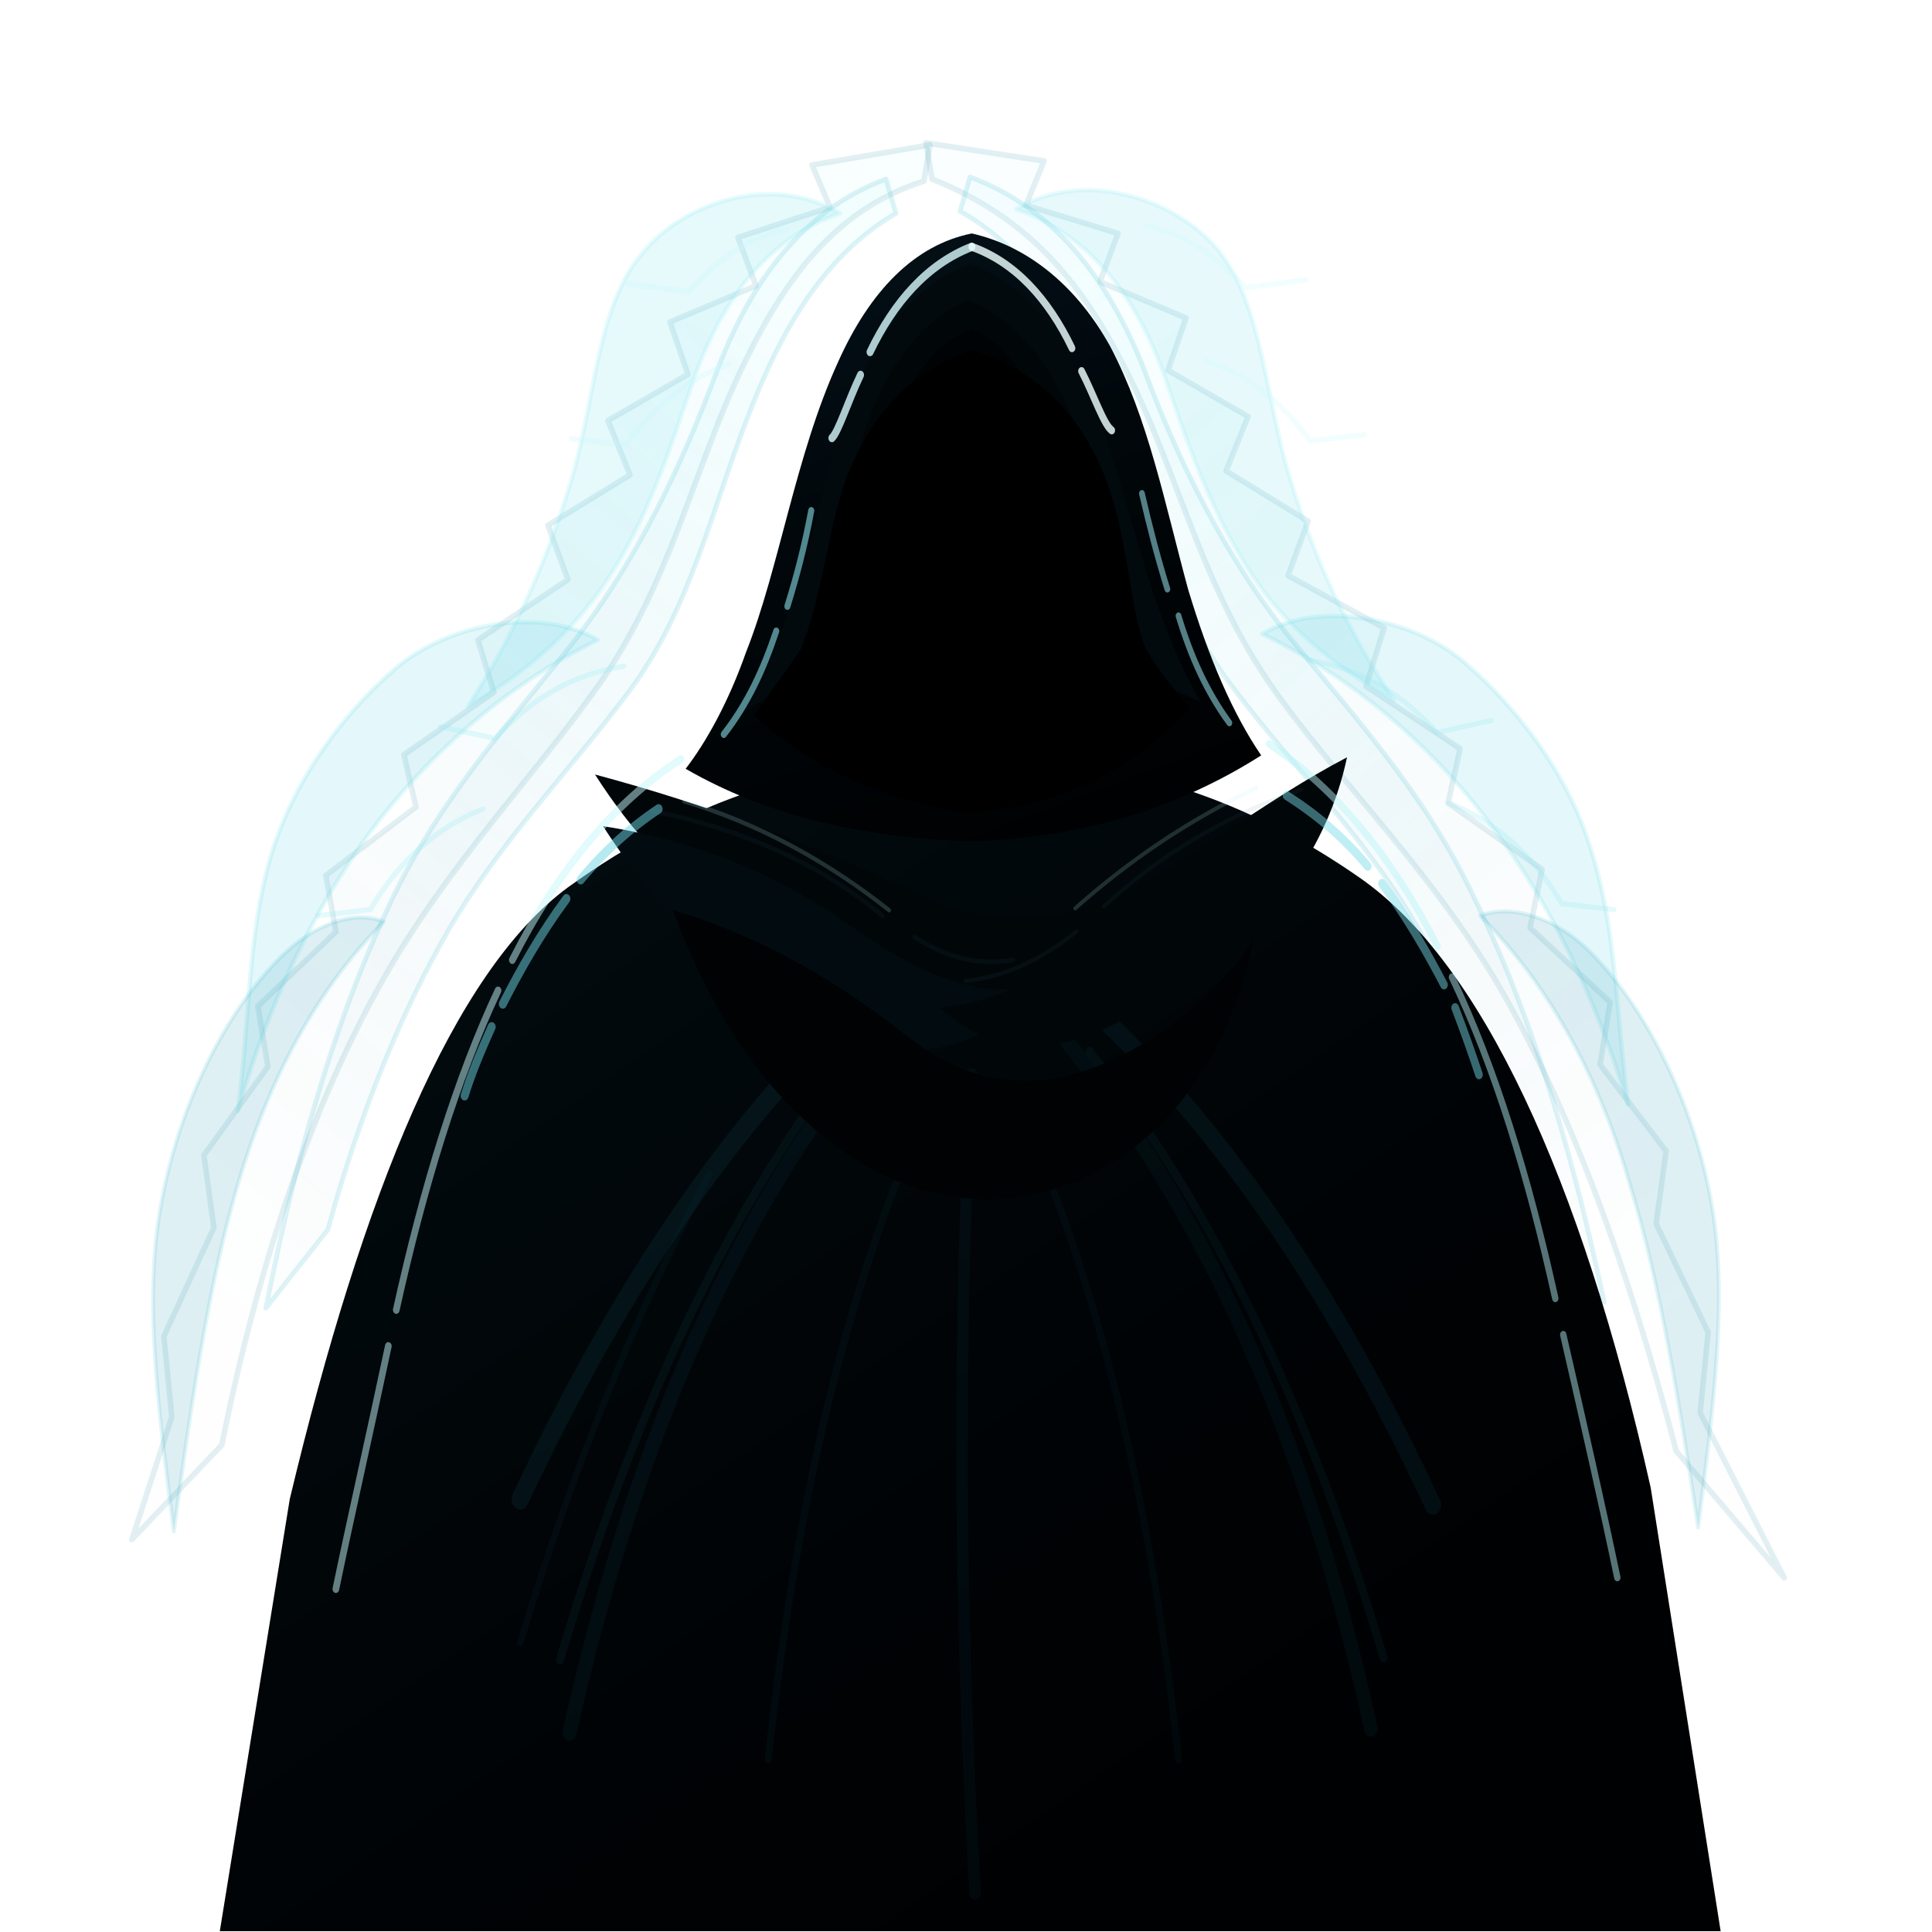
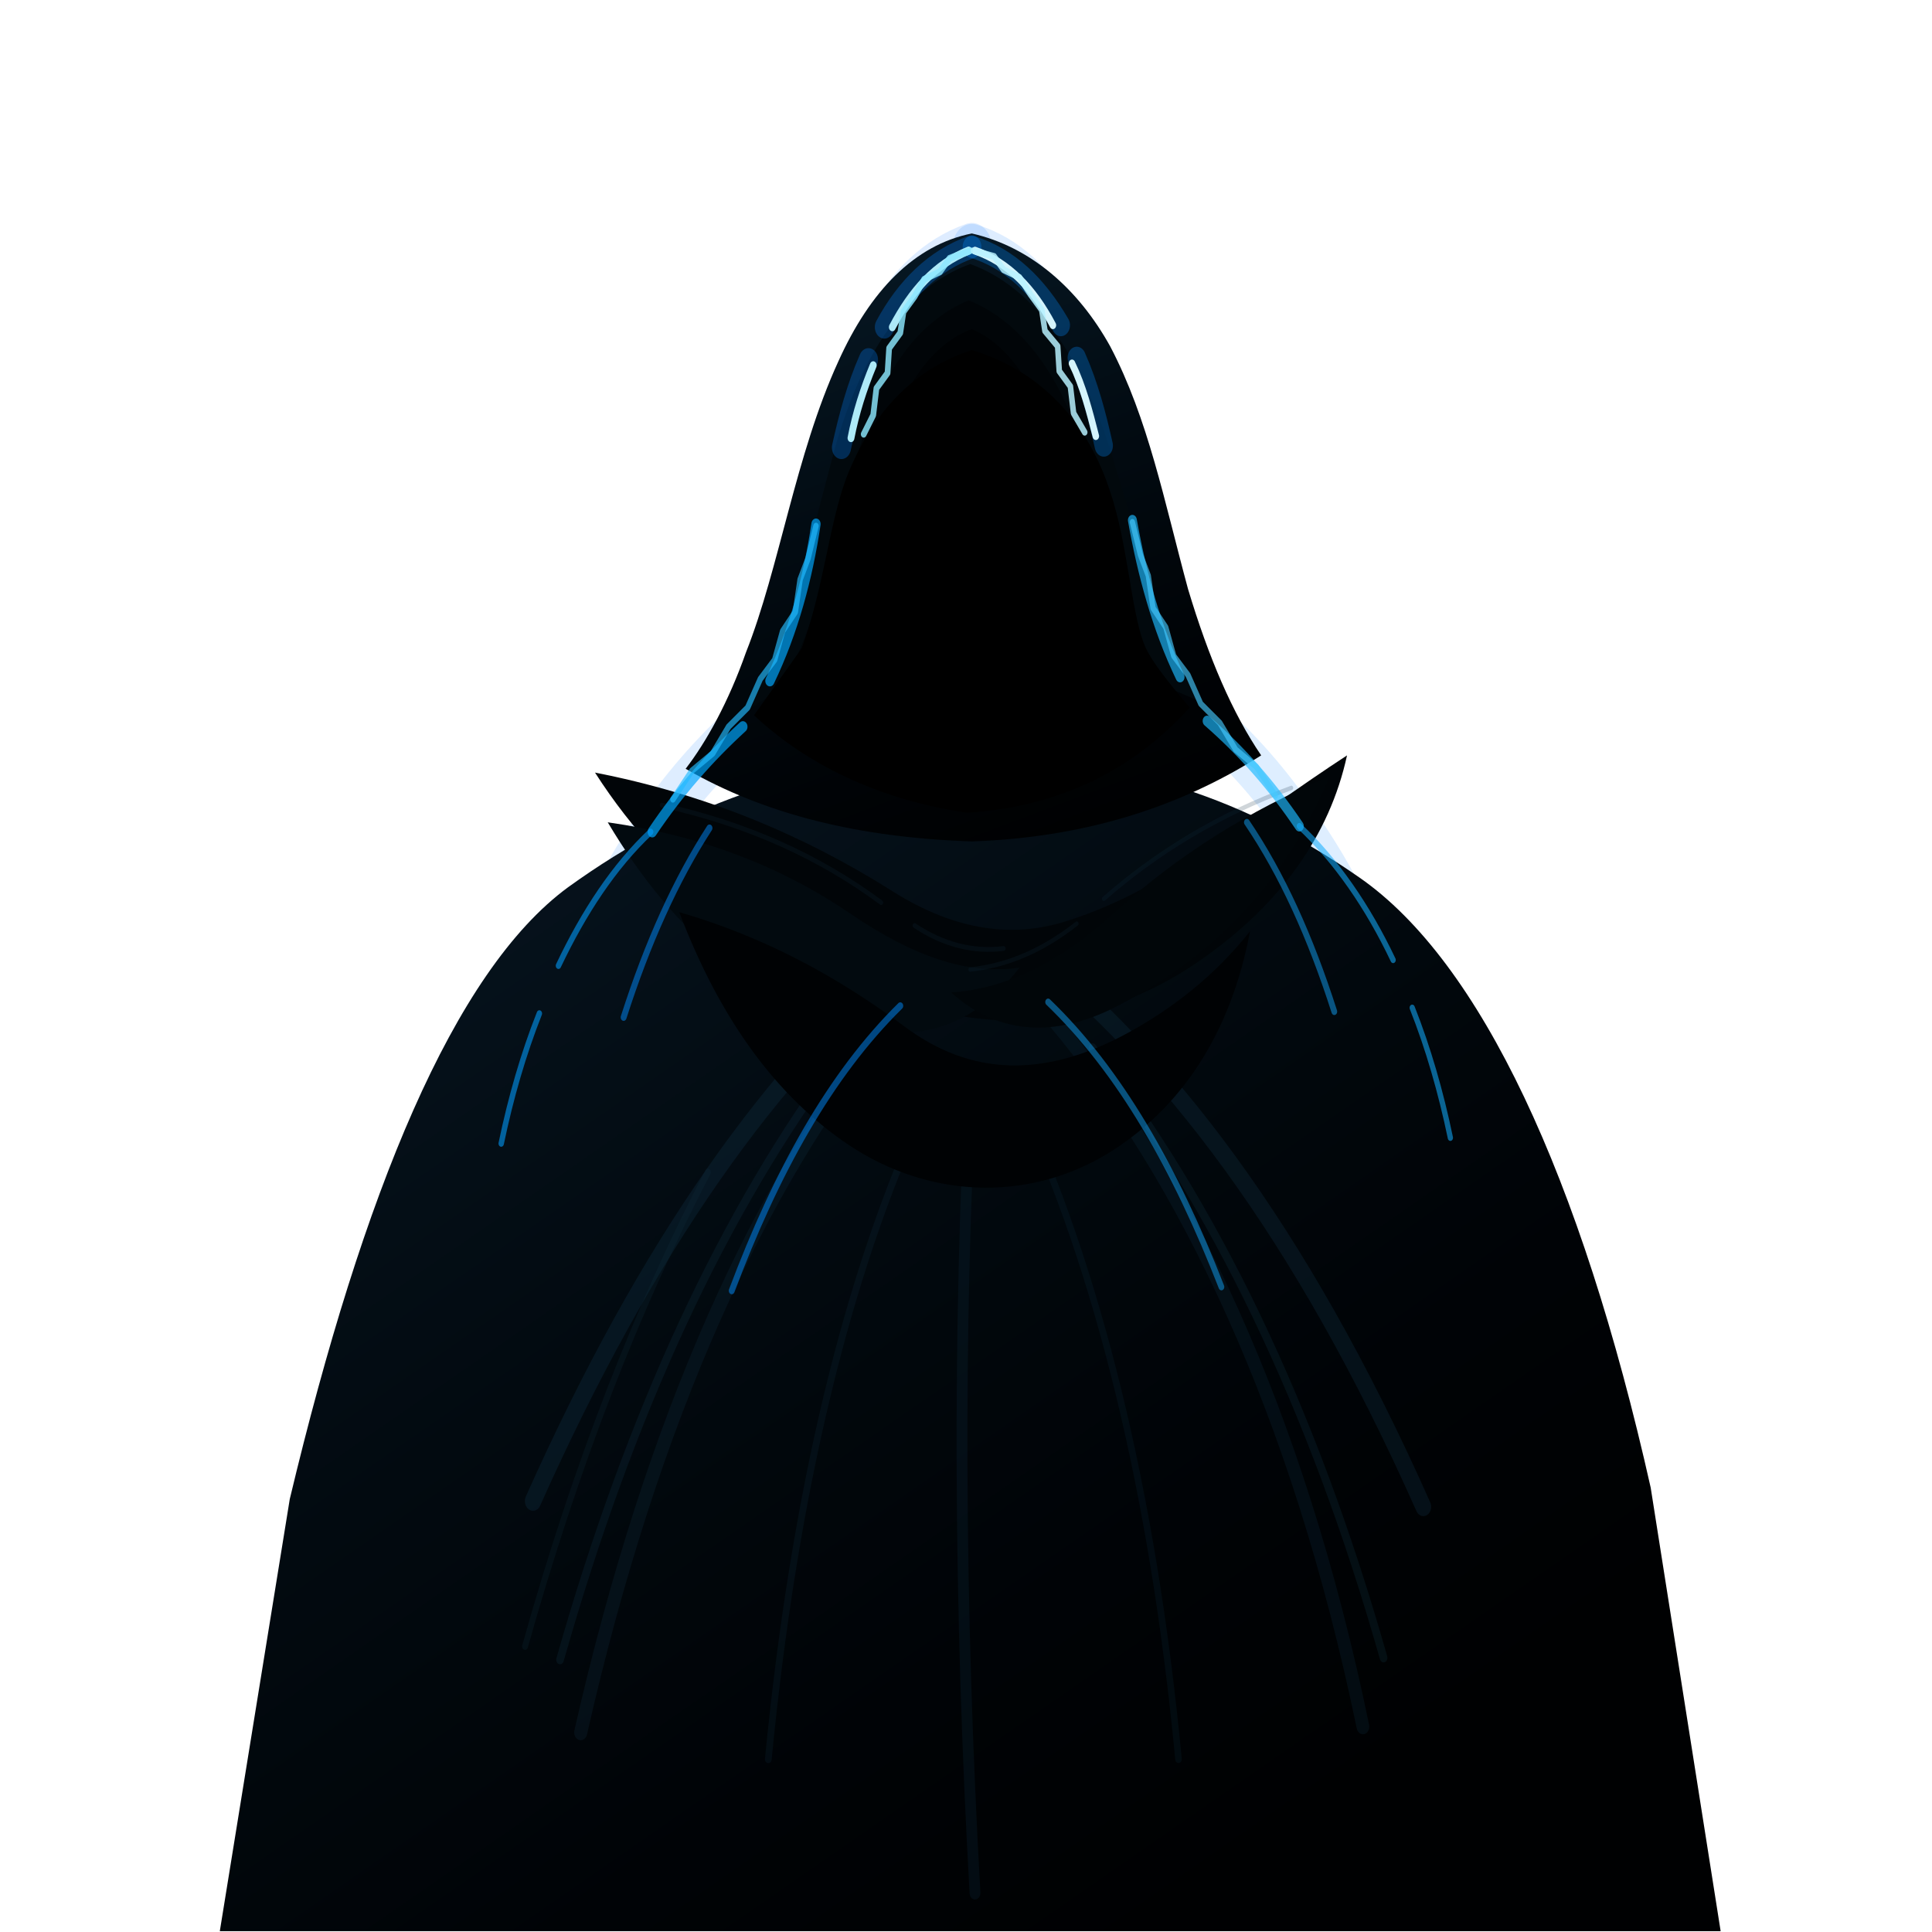
- <svg xmlns="http://www.w3.org/2000/svg" viewBox="0 0 96 96" role="img" aria-labelledby="v2014-title v2014-desc" data-brand-v20-candidate="v20.14-reference-electric-rim-volume" data-brand-reference-decision="not-reference-approved">
+ <svg xmlns="http://www.w3.org/2000/svg" viewBox="0 0 96 96" role="img" aria-labelledby="v2015-title v2015-desc" data-brand-v20-candidate="v20.15-reference-emissive-current" data-brand-reference-decision="not-reference-approved">
  <defs>
-     <linearGradient id="c13" x1="27" y1="37" x2="61" y2="96" gradientUnits="userSpaceOnUse">
-       <stop stop-color="#020b0f" />
-       <stop offset=".34" stop-color="#010609" />
-       <stop offset=".72" stop-color="#000204" />
+     <linearGradient id="c15" x1="27" y1="37" x2="61" y2="96" gradientUnits="userSpaceOnUse">
+       <stop stop-color="#06121c" />
+       <stop offset=".34" stop-color="#020a10" />
+       <stop offset=".72" stop-color="#000306" />
      <stop offset="1" stop-color="#000102" />
    </linearGradient>
-     <linearGradient id="h13" x1="43" y1="7" x2="53" y2="39" gradientUnits="userSpaceOnUse">
-       <stop stop-color="#031017" />
-       <stop offset=".42" stop-color="#01070b" />
-       <stop offset=".8" stop-color="#000305" />
+     <linearGradient id="h15" x1="43" y1="7" x2="53" y2="39" gradientUnits="userSpaceOnUse">
+       <stop stop-color="#071824" />
+       <stop offset=".42" stop-color="#020b12" />
+       <stop offset=".8" stop-color="#000306" />
      <stop offset="1" stop-color="#000102" />
    </linearGradient>
-     <linearGradient id="a13l" x1="46" y1="18" x2="7" y2="63" gradientUnits="userSpaceOnUse">
-       <stop stop-color="#aaf6fc" stop-opacity=".54" />
-       <stop offset=".2" stop-color="#4fd7e8" stop-opacity=".4" />
-       <stop offset=".58" stop-color="#168eae" stop-opacity=".22" />
-       <stop offset="1" stop-color="#075674" stop-opacity=".02" />
-     </linearGradient>
-     <linearGradient id="a13r" x1="50" y1="17" x2="91" y2="64" gradientUnits="userSpaceOnUse">
-       <stop stop-color="#b6f8fd" stop-opacity=".52" />
-       <stop offset=".22" stop-color="#55dbea" stop-opacity=".38" />
-       <stop offset=".6" stop-color="#188fad" stop-opacity=".21" />
-       <stop offset="1" stop-color="#075674" stop-opacity=".02" />
-     </linearGradient>
  </defs>
-   <g data-brand-field-rear="" data-brand-depth="far" transform="translate(-1.6 0) scale(.994 1)" aria-hidden="true" stroke-linejoin="round">
-     <path d="M48.1 7.2L42.2 8.2L43.1 10.3L38.5 11.8L39.4 14.2L35.1 16L36 18.6L32 20.9L33.1 23.6L29 26.1L30 28.8L25.5 31.8L26.3 34.4L21.8 37.5L22.4 40.1L17.9 43.5L18.4 46.3L14.5 50L15 53L11.8 57.4L12.3 61L9.8 66.4L10.2 70.4L8.2 76.5L12.7 71.8C14.5 62.9 17.2 54.9 20.8 48.6C24 43 28.2 38.7 31.5 34.1C35.1 29 36.2 23.6 38.6 18.5C40.5 14.5 43 10.5 47.8 9Z" fill="url(#a13l)" fill-opacity=".12" stroke="#167f9c" stroke-opacity=".12" stroke-width=".28" />
-     <path d="M45.9 8.9C41.8 10.4 39.2 13.9 37.5 18.3C35.7 23.1 33.5 27.8 30.2 32C27.1 35.9 23.6 39.7 21.2 44.7C18.7 49.9 16.6 56.4 14.9 65L18 61.1C19.6 55.3 21.7 50.2 24.1 46.1C26.7 41.7 30.1 38.3 33.1 34.3C36.1 30.3 37.2 25.3 39 20.7C40.5 16.8 42.6 12.8 46.4 10.6Z" fill="url(#a13l)" fill-opacity=".18" stroke="#38b9cf" stroke-opacity=".17" stroke-width=".24" />
-     <path d="M43.6 10.6C39.8 11.9 37.6 15.1 36.2 19.1C35.1 22.3 34 25.9 31.7 29.2C29.8 31.9 27.3 33.8 25 35.1C27.6 31.1 29.2 27.2 30.3 23.4C31.4 19.4 31.5 15.2 33.7 12.6C35.8 10 40.3 8.6 43.6 10.6Z" fill="#42d1e2" fill-opacity=".13" stroke="#91eef6" stroke-opacity=".22" stroke-width=".22" />
-     <path d="M31.5 31.8C27.2 33.9 23.2 37.2 20 41.5C17.4 45.1 15.1 49.6 13.5 55.2C14.1 50.6 14 46.5 15.1 42.7C16.2 38.9 18.7 35.5 21.4 33.2C24 31 28.6 30.1 31.5 31.8Z" fill="#3bc5d8" fill-opacity=".14" stroke="#67deea" stroke-opacity=".18" stroke-width=".22" />
-     <path d="M20.8 45.8C17.5 49.1 15 53.6 13.4 59.2C12 64 11.1 70.2 10.3 76.1C9.6 70.5 8.8 64.9 9.6 60.2C10.4 55.4 12.6 50.7 15.4 47.8C17.2 45.9 19.3 45.2 20.8 45.8Z" fill="#168fae" fill-opacity=".14" stroke="#2ab2c8" stroke-opacity=".14" stroke-width=".2" />
-     <path d="M47.9 7.1L53.8 8L52.9 10.2L57.5 11.6L56.6 14L60.9 15.8L60 18.4L64 20.7L62.9 23.4L67 25.9L66 28.6L70.8 31.2L69.9 34.1L74.6 37.2L74 39.9L78.7 43.2L78.1 46.1L82.1 49.8L81.6 52.9L84.9 57.2L84.4 60.8L87 66.2L86.6 70.2L90.8 78.4L85.4 72.1C83.1 63.3 80.2 55.3 76.6 49.1C73.3 43.5 69 39.3 65.6 34.7C61.9 29.7 60.7 24.2 58.3 19.2C56.3 15.1 53.8 11.1 48.2 8.9Z" fill="url(#a13r)" fill-opacity=".12" stroke="#167f9c" stroke-opacity=".12" stroke-width=".28" />
-     <path d="M50.1 8.8C54.2 10.3 56.9 13.7 58.7 18.1C60.5 22.9 62.8 27.6 66.1 31.7C69.3 35.6 72.8 39.4 75.2 44.4C77.8 49.6 80 56.2 81.8 64.7L78.6 60.8C76.9 55 74.8 49.9 72.3 45.8C69.7 41.4 66.2 38.1 63.2 34.1C60.1 30.1 59 25.1 57.1 20.5C55.5 16.6 53.4 12.6 49.6 10.5Z" fill="url(#a13r)" fill-opacity=".18" stroke="#3abbd0" stroke-opacity=".17" stroke-width=".24" />
-     <path d="M52.4 10.4C56.2 11.7 58.5 14.9 59.9 18.9C61 22.1 62.2 25.7 64.5 29C66.4 31.7 69 33.5 71.3 34.8C68.6 30.8 67 26.9 65.9 23.1C64.8 19.1 64.6 14.9 62.4 12.3C60.2 9.8 55.7 8.4 52.4 10.4Z" fill="#45d3e3" fill-opacity=".13" stroke="#97eff6" stroke-opacity=".22" stroke-width=".22" />
-     <path d="M64.7 31.5C69.1 33.6 73.1 36.9 76.3 41.2C79 44.8 81.3 49.3 83 54.9C82.4 50.3 82.4 46.2 81.2 42.4C80.1 38.6 77.5 35.2 74.8 32.9C72.2 30.7 67.6 29.8 64.7 31.5Z" fill="#3ec7d9" fill-opacity=".14" stroke="#6ae0eb" stroke-opacity=".18" stroke-width=".22" />
-     <path d="M75.6 45.5C78.9 48.8 81.5 53.3 83.1 58.9C84.6 63.7 85.6 70 86.5 75.9C87.2 70.3 88 64.7 87.2 60C86.4 55.2 84.1 50.4 81.3 47.5C79.5 45.6 77.2 44.9 75.6 45.5Z" fill="#178fad" fill-opacity=".14" stroke="#2cb4c9" stroke-opacity=".14" stroke-width=".2" />
+   <g data-brand-field-rear="" data-brand-depth="far" transform="translate(10.29 4.76) scale(.79 .95)" aria-hidden="true" fill="none" stroke-linecap="round" stroke-linejoin="round">
+     <path data-brand-emission-anchor="hood-left-upper" d="M48.1 7.9C45.7 8.6 43.9 10.1 42.6 12.1C41.4 13.9 40.6 16 39.9 18.4" stroke="#006eff" stroke-opacity=".13" stroke-width="2.5" />
+     <path data-brand-emission-anchor="hood-right-upper" d="M48.1 7.9C50.5 8.5 52.3 10 53.7 12C54.9 13.8 55.7 15.9 56.4 18.3" stroke="#0078ff" stroke-opacity=".13" stroke-width="2.4" />
+     <path data-brand-emission-anchor="hood-left-lower" d="M38.3 22.4C37.8 25.2 36.9 28 35.4 30.6C34.8 31.6 34.2 32.4 33.7 33" stroke="#007dff" stroke-opacity=".14" stroke-width="2.25" />
+     <path data-brand-emission-anchor="hood-right-lower" d="M58.2 22.2C58.8 25 59.7 27.8 61.2 30.4C61.8 31.4 62.4 32.1 62.9 32.7" stroke="#0087ff" stroke-opacity=".14" stroke-width="2.2" />
+     <path data-brand-emission-anchor="cloak-left-upper" d="M33.7 33C31.6 34.6 29.7 36.4 28 38.5C25.7 41.3 23.8 44.6 22.1 48.2C20.7 51.3 19.5 54.8 18.5 58.7" stroke="#0077ff" stroke-opacity=".13" stroke-width="2.6" />
+     <path data-brand-emission-anchor="cloak-right-upper" d="M62.9 32.7C65.1 34.3 67 36.1 68.7 38.2C71.1 41 73 44.3 74.7 47.9C76.1 51 77.3 54.5 78.3 58.4" stroke="#0081ff" stroke-opacity=".13" stroke-width="2.5" />
+     <path data-brand-emission-anchor="cloak-left-lower" d="M18.5 58.7C17.3 63 16.2 68.1 15.2 73.5C14.6 77 13.8 80.6 12.8 84.5" stroke="#006cff" stroke-opacity=".12" stroke-width="2.35" />
+     <path data-brand-emission-anchor="cloak-right-lower" d="M78.3 58.4C79.5 62.7 80.6 67.8 81.6 73.2C82.3 76.7 83.1 80.3 84.1 84.2" stroke="#0076ff" stroke-opacity=".12" stroke-width="2.3" />
  </g>
  <g data-brand-figure="" data-brand-depth="base" transform="translate(10.29 4.76) scale(.79 .95)">
-     <path data-brand-cloak="" d="M48.1 34.7C38.3 34.5 30.2 36.9 22.7 41.4C15.5 45.8 9.8 57.4 5.2 73.4L.8 96H95.2L90.8 72.8C86.4 56.5 80.1 45.3 72.5 40.9C65.6 36.9 57.8 34.5 48.1 34.7Z" fill="url(#c13)" />
+     <path data-brand-cloak="" d="M48.1 34.7C38.3 34.5 30.2 36.9 22.7 41.4C15.5 45.8 9.8 57.4 5.2 73.4L.8 96H95.2L90.8 72.8C86.4 56.5 80.1 45.3 72.5 40.9C65.6 36.9 57.8 34.5 48.1 34.7Z" fill="url(#c15)" />
    <g data-brand-folds-far="" data-brand-depth="mid" fill="none" stroke-linecap="round">
-       <path d="M44.3 45.2C35.9 50.7 27.4 59.7 19.7 73.4" stroke="#0a303a" stroke-opacity=".32" stroke-width="1.08" />
-       <path d="M42.8 48.7C34.2 57 27.2 69.2 22.8 85.6" stroke="#072630" stroke-opacity=".27" stroke-width=".88" />
-       <path d="M51.5 44.8C60.3 50.4 69.1 59.4 77.1 73.7" stroke="#092d37" stroke-opacity=".3" stroke-width="1.04" />
-       <path d="M53.1 48.5C61.7 56.8 68.9 69 73.2 85.4" stroke="#07242e" stroke-opacity=".25" stroke-width=".86" />
-       <path d="M48.1 51.2C47.2 64.6 47.3 79.2 48.3 94" stroke="#061d25" stroke-opacity=".3" stroke-width=".72" />
+       <path d="M44.4 44.8C35.6 50.9 27.7 60.1 20.5 73.5" stroke="#102f42" stroke-opacity=".36" stroke-width="1.02" />
+       <path d="M42.9 48.6C34.8 56.8 28 69.1 23.5 85.6" stroke="#0d2939" stroke-opacity=".31" stroke-width=".82" />
+       <path d="M51.5 44.5C60.2 50.2 68.7 59.2 76.5 73.8" stroke="#0f2d40" stroke-opacity=".34" stroke-width=".98" />
+       <path d="M53.2 48.3C61.5 56.5 68.6 68.8 72.7 85.3" stroke="#0c2737" stroke-opacity=".29" stroke-width=".8" />
+       <path d="M48.1 51C47.2 64.6 47.3 79.2 48.3 94" stroke="#0a2230" stroke-opacity=".34" stroke-width=".68" />
    </g>
    <g data-brand-folds-near="" data-brand-depth="near" fill="none" stroke-linecap="round">
-       <path d="M40.2 50.3C32.9 58.2 26.9 68.6 22.2 81.8" stroke="#0d3944" stroke-opacity=".2" stroke-width=".5" />
-       <path d="M45.5 52.7C40.5 61.5 37.1 73.1 35.3 87" stroke="#0a2d37" stroke-opacity=".19" stroke-width=".44" />
-       <path d="M55.5 50C63 57.8 69.3 68.5 74 81.7" stroke="#0c3540" stroke-opacity=".2" stroke-width=".5" />
-       <path d="M50.8 52.5C55.8 61.3 59.3 73 61.1 87" stroke="#092b35" stroke-opacity=".18" stroke-width=".43" />
-       <path d="M31.6 56.4C27.2 63.3 23.1 71.5 19.7 80.9" stroke="#0b313c" stroke-opacity=".17" stroke-width=".39" />
+       <path d="M39.9 50.1C32.5 58.3 26.6 68.9 22.2 81.8" stroke="#12384b" stroke-opacity=".24" stroke-width=".48" />
+       <path d="M45.3 52.6C40.2 61.6 36.9 73.3 35.3 87" stroke="#0f3042" stroke-opacity=".22" stroke-width=".42" />
+       <path d="M55.7 49.8C63.3 57.9 69.5 68.5 74 81.7" stroke="#113649" stroke-opacity=".24" stroke-width=".48" />
+       <path d="M51 52.4C56 61.3 59.5 73 61.1 87" stroke="#0e2e3f" stroke-opacity=".21" stroke-width=".41" />
+       <path d="M31.5 56.3C27.1 63.3 23.2 71.6 20 81.1" stroke="#0f3243" stroke-opacity=".2" stroke-width=".37" />
    </g>
-     <path data-brand-hood="" data-brand-depth="mid" d="M48.1 7.2C44.5 7.8 41.7 10.2 39.7 13.9C37 18.8 36 24.7 33.9 29.1C32.8 31.7 31.4 33.8 30.1 35.2C35.1 37.6 41 38.8 48.1 39C55.2 38.8 61.2 37.2 66.3 34.5C64.5 32.3 63 29.4 61.7 25.8C60.2 21.2 59.2 16.9 56.8 13.1C54.8 10.1 51.8 7.9 48.1 7.2Z" fill="url(#h13)" />
+     <path data-brand-hood="" data-brand-depth="mid" d="M48.1 7.2C44.5 7.8 41.7 10.2 39.7 13.9C37 18.8 36 24.7 33.9 29.1C32.8 31.7 31.4 33.8 30.1 35.2C35.1 37.6 41 38.8 48.1 39C55.2 38.8 61.2 37.2 66.3 34.5C64.5 32.3 63 29.4 61.7 25.8C60.2 21.2 59.2 16.9 56.8 13.1C54.8 10.1 51.8 7.9 48.1 7.2Z" fill="url(#h15)" />
    <g data-brand-hood-layers="" data-brand-depth="near">
-       <path d="M48 8.8C44 10 41.2 13.4 39.5 18.4C38 23 36.9 27.5 33.8 32.2C38 30 42.7 28.9 48 28.8C53.3 28.9 58 30 62.5 31.7C59.7 27.7 58.5 23 56.8 18.5C54.9 13.5 52 10 48 8.8Z" fill="#020a0e" />
-       <path d="M47.9 10.7C44.4 11.9 42 15 40.7 19.5C39.6 23.2 38.6 26.8 36.4 30.6C40 28.9 43.8 28 48 27.8C52.2 28 56 28.9 59.8 30.4C57.8 26.9 56.8 23.6 55.5 19.6C54.1 15.1 51.5 11.9 47.9 10.7Z" fill="#010609" />
-       <path d="M48.1 12.2C45.2 13.1 43.2 15.9 42 20.2C41.1 23.4 40.2 26.1 38.7 28.8C41.6 27.6 44.6 26.9 48 26.8C51.3 27 54.2 27.7 57.2 29C55.8 26.4 55 23.7 54 20.3C52.8 16.1 50.9 13.2 48.1 12.2Z" fill="#000305" />
+       <path d="M48 8.8C44 10 41.2 13.4 39.5 18.4C38 23 36.9 27.5 33.8 32.2C38 30 42.7 28.9 48 28.8C53.3 28.9 58 30 62.5 31.7C59.7 27.7 58.5 23 56.8 18.5C54.9 13.5 52 10 48 8.8Z" fill="#02090d" />
+       <path d="M47.9 10.7C44.4 11.9 42 15 40.7 19.5C39.6 23.2 38.6 26.8 36.4 30.6C40 28.9 43.8 28 48 27.8C52.2 28 56 28.9 59.8 30.4C57.8 26.9 56.8 23.6 55.5 19.6C54.1 15.1 51.5 11.9 47.9 10.7Z" fill="#010508" />
+       <path d="M48.1 12.2C45.2 13.1 43.2 15.9 42 20.2C41.1 23.4 40.2 26.1 38.7 28.8C41.6 27.6 44.6 26.9 48 26.8C51.3 27 54.2 27.7 57.2 29C55.8 26.4 55 23.7 54 20.3C52.8 16.1 50.9 13.2 48.1 12.2Z" fill="#000204" />
    </g>
    <path data-brand-face-void="" data-brand-depth="counter" d="M48.1 13.3C44.4 14.3 41.8 16.6 40.2 20C39.1 22.5 38.8 25.7 37.4 28.9L34.4 32.4C37.6 34.9 42.1 36.8 47.8 37.5C53.4 37.2 58.1 35.4 61.8 32C60.4 30.6 59.3 29.5 58.9 28.6C58.1 26.8 57.9 23.4 56.8 20.7C55.4 17.1 52.5 14.4 48.1 13.3Z" fill="#000" />
    <g data-brand-cowl="" data-brand-depth="near">
-       <path d="M24.4 35.5C31.6 37.1 38.2 39.2 44.1 41.5C48.8 43.4 52.7 43.5 57 41.9C62 40 66.4 36.9 71.7 34.6C70.5 39.3 67 43.3 61.9 46.1C56.4 49.1 50.4 49.7 44.1 48C35.7 45.6 29 41.5 24.4 35.5Z" fill="#010609" />
-       <path d="M24.9 38.2C31 39 36.1 40.8 40.8 43.6C44.9 46 48.5 47.2 52.1 46.6C49.3 49.4 45.8 50.5 41.8 49.6C34.7 48 29.6 44.2 24.9 38.2Z" fill="#020b10" />
-       <path d="M71 35.5C65.6 37.4 61.1 39.9 57 43.1C53.4 45.9 49.8 47.4 46.1 47.7C49.2 50.1 53.1 50.3 57.2 48.5C63.7 45.6 68.3 41.3 71 35.5Z" fill="#010609" />
-       <path d="M29.3 42.6C35 44 39.8 46.4 44.2 49.3C48.5 52.1 53.2 52.2 58.2 49.9C61.2 48.5 63.8 46.6 65.8 44.2C64.4 49.7 61.2 53.8 56.3 56.1C51.1 58.6 44.9 58.1 40 55.2C35.4 52.5 31.9 48.4 29.3 42.6Z" fill="#000204" />
-       <path d="M28 37.4C33.8 38.4 38.6 40.2 42.5 42.9M44.5 44C46.5 45.1 48.6 45.5 50.7 45.2" fill="none" stroke="#356d79" stroke-opacity=".09" stroke-width=".24" stroke-linecap="round" />
-       <path d="M68.8 36.3C63.9 37.7 59.8 39.8 56.4 42.4M54.7 43.7C52.3 45.3 50 46.1 47.7 46.3" fill="none" stroke="#447d88" stroke-opacity=".085" stroke-width=".22" stroke-linecap="round" />
+       <path d="M24.4 35.4C31.2 36.5 37.4 38.6 43.1 41.6C47.1 43.7 50.8 44.1 54.3 43.1C60.3 41.5 65.8 37.7 71.7 34.5C70.6 38.7 67.5 42.3 62.5 45.2C57 48.4 50.7 49.2 44.2 47.5C35.7 45.3 29.1 41.5 24.4 35.4Z" fill="#010508" />
+       <path d="M25.2 38C31.1 38.7 36.1 40.3 40.5 42.8C44.4 45 47.8 46 51.1 45.6C48.6 48.3 45.4 49.5 41.7 48.8C34.7 47.5 29.5 44 25.2 38Z" fill="#020a0f" />
+       <path d="M70.6 35.6C65.5 37.4 61.1 39.7 57.1 42.7C53.7 45.3 50.3 46.7 46.8 46.9C49.6 49 53 49.3 56.8 47.8C63.4 45.1 67.9 41 70.6 35.6Z" fill="#010609" />
+       <path d="M29.7 42.7C35.1 44 39.7 46.1 43.9 48.7C48.1 51.3 52.6 51.3 57.5 49.2C60.7 47.8 63.4 46 65.6 43.7C64.4 49 61.3 53 56.5 55.4C51.4 57.9 45.3 57.6 40.4 54.9C35.9 52.4 32.3 48.4 29.7 42.7Z" fill="#000204" />
+       <path d="M28.6 37.1C34 38.1 38.5 39.8 42.4 42.2M44.5 43.4C46.3 44.4 48.2 44.8 50.1 44.6" fill="none" stroke="#102b3d" stroke-opacity=".22" stroke-width=".25" stroke-linecap="round" />
+       <path d="M68.2 36.2C63.6 37.6 59.7 39.6 56.4 42M54.7 43.3C52.4 44.8 50.2 45.5 48 45.7" fill="none" stroke="#123044" stroke-opacity=".2" stroke-width=".23" stroke-linecap="round" />
    </g>
    <g data-brand-rim="" data-brand-depth="front" fill="none" stroke-linecap="round" stroke-linejoin="round">
-       <path d="M48.1 7.9C45.3 8.8 43.2 10.8 41.7 13.4M41.1 14.6C40.3 16 39.7 17.6 39.3 17.9" stroke="#d8fbff" stroke-opacity=".8" stroke-width=".44" />
-       <path d="M48.1 7.9C50.8 8.7 52.9 10.6 54.4 13.2M55 14.4C55.8 15.7 56.4 17.2 56.9 17.5" stroke="#edfeff" stroke-opacity=".82" stroke-width=".42" />
-       <path d="M38 21.7C37.6 23.5 37.1 25.1 36.5 26.7M35.8 28C35 30 34 31.8 32.5 33.4" stroke="#8de6f0" stroke-opacity=".58" stroke-width=".38" />
-       <path d="M58.8 20.8C59.3 22.6 59.8 24.2 60.4 25.8M61.1 27.2C61.9 29.4 62.9 31.2 64.3 32.8" stroke="#9beaf3" stroke-opacity=".54" stroke-width=".36" />
-       <path d="M28.4 37.3C26.6 38.3 25 39.5 23.5 41M22.6 42C21 43.8 19.7 45.7 18.6 47.5M17.9 48.7C17.2 50 16.6 51.2 16.2 52.3" stroke="#6dd7e5" stroke-opacity=".5" stroke-width=".5" />
-       <path d="M67.9 36.6C69.8 37.6 71.5 38.8 73 40.3M73.9 41.2C75.5 43 76.8 44.9 77.8 46.5M78.5 47.7C79.1 49 79.6 50.2 80 51.2" stroke="#78dce9" stroke-opacity=".47" stroke-width=".48" />
-       <path d="M30 36.9C34.8 38.1 39.1 40.1 42.9 42.6" stroke="#b8f4fa" stroke-opacity=".18" stroke-width=".23" />
-       <path d="M66 36.2C61.7 37.9 58 40 54.6 42.5" stroke="#b8f4fa" stroke-opacity=".17" stroke-width=".22" />
+       <path d="M48.1 7.9C45.7 8.6 43.9 10.1 42.6 12.1M41.6 13.8C40.8 15.3 40.3 16.9 39.9 18.4" stroke="#007fff" stroke-opacity=".3" stroke-width="1.2" />
+       <path d="M48.1 7.9C50.5 8.5 52.3 10 53.7 12M54.7 13.7C55.5 15.2 56 16.8 56.4 18.3" stroke="#008aff" stroke-opacity=".3" stroke-width="1.15" />
+       <path d="M47.9 8.1C45.8 8.8 44.3 10.2 43.1 12.1M41.9 14.1C41.3 15.3 40.8 16.6 40.5 17.9" stroke="#b5f1ff" stroke-opacity=".96" stroke-width=".43" />
+       <path d="M48.3 8.1C50.4 8.7 52 10.1 53.2 12M54.4 14C55.1 15.2 55.5 16.5 55.9 17.8" stroke="#d8f8ff" stroke-opacity=".98" stroke-width=".41" />
+       <path d="M38.3 22.4C37.8 25.2 36.9 28 35.4 30.6M33.7 33C31.6 34.6 29.7 36.4 28 38.5" stroke="#00a8ff" stroke-opacity=".68" stroke-width=".58" />
+       <path d="M58.2 22.2C58.8 25 59.7 27.8 61.2 30.4M62.9 32.7C65.1 34.3 67 36.1 68.7 38.2" stroke="#1db9ff" stroke-opacity=".66" stroke-width=".56" />
+       <path d="M27.9 38.5C25.6 40.3 23.7 42.7 22.1 45.5M20.9 48C19.9 50.1 19.1 52.4 18.5 54.8" stroke="#009dff" stroke-opacity=".58" stroke-width=".34" />
+       <path d="M68.7 38.2C71 40 73 42.4 74.6 45.2M75.8 47.7C76.8 49.8 77.6 52.1 78.2 54.5" stroke="#12adff" stroke-opacity=".56" stroke-width=".33" />
    </g>
  </g>
-   <g data-brand-field-mid="" data-brand-depth="near" aria-hidden="true" fill="none" stroke-linecap="round" stroke-linejoin="round">
-     <path d="M39.1 11.4C36.9 11.9 35.6 13 34.2 14.5L31.2 14.1M36.2 18.1C34.2 18.8 32.5 20.2 31.1 22.1L28.4 21.8" stroke="#c9f9fd" stroke-opacity=".28" stroke-width=".28" />
-     <path d="M31 33.1C28.4 33.5 26.3 34.8 24.6 36.7L21.9 36.1M24 40.2C21.7 41.1 19.8 42.8 18.4 45.2L15.8 45.5" stroke="#8eeaf3" stroke-opacity=".24" stroke-width=".26" />
-     <path d="M56.9 11.2C59.1 11.7 60.5 12.8 61.9 14.3L64.9 13.9M59.9 17.9C62 18.6 63.7 20 65.1 21.9L67.8 21.6" stroke="#d2fbfe" stroke-opacity=".27" stroke-width=".27" />
-     <path d="M65 32.8C67.6 33.2 69.7 34.5 71.4 36.4L74.1 35.8M72 39.9C74.3 40.8 76.2 42.5 77.6 44.9L80.2 45.2" stroke="#8be8f2" stroke-opacity=".23" stroke-width=".25" />
+   <g data-brand-field-mid="" data-brand-depth="near" transform="translate(10.29 4.76) scale(.79 .95)" aria-hidden="true" fill="none" stroke-linecap="round" stroke-linejoin="round">
+     <path d="M48 8.1L46.7 8.5L46.1 9.2L45.1 9.6L44.5 10.5L43.8 11.3L43.6 12.4L42.9 13.2L42.8 14.5L42.1 15.3L41.9 16.7L41.3 17.7" stroke="#8ce7ff" stroke-opacity=".82" stroke-width=".36" />
+     <path d="M48.2 8.1L49.5 8.4L50.1 9.1L51.1 9.5L51.8 10.4L52.5 11.2L52.7 12.3L53.5 13.1L53.6 14.4L54.3 15.2L54.5 16.6L55.2 17.6" stroke="#b8f2ff" stroke-opacity=".84" stroke-width=".35" />
+     <path d="M38.3 22.5L37.8 24.2L37.3 25.3L37 27L36.2 28L35.7 29.5L34.8 30.5L34 32L32.8 33L31.8 34.4L30.5 35.3L29.3 36.8" stroke="#24bbff" stroke-opacity=".66" stroke-width=".34" />
+     <path d="M58.2 22.3L58.7 24L59.2 25.1L59.5 26.8L60.3 27.8L60.8 29.3L61.7 30.3L62.5 31.8L63.7 32.8L64.7 34.2L66 35.1L67.2 36.6" stroke="#45c9ff" stroke-opacity=".64" stroke-width=".33" />
  </g>
  <g data-brand-field-front="" data-brand-depth="front" transform="translate(10.29 4.76) scale(.79 .95)" aria-hidden="true" fill="none" stroke-linecap="round">
-     <path d="M29.8 34.7C25.5 37 22 40.6 19.2 45.2M18.3 46.8C15.7 51.4 13.6 57.1 11.9 63.5M11.4 65.4C10.2 70.1 9 74.5 8.1 78.1" stroke="#c7f9fd" stroke-opacity=".5" stroke-width=".42" />
-     <path d="M66.8 33.9C71.1 36.3 74.6 39.9 77.4 44.5M78.3 46.1C81 50.8 83.1 56.5 84.8 62.9M85.3 64.8C86.6 69.5 87.8 73.9 88.7 77.5" stroke="#b8f4fa" stroke-opacity=".47" stroke-width=".4" />
+     <path d="M31.6 38.3C29.5 41 27.7 44.3 26.2 48.2M43.6 47.6C39.2 51.2 35.8 56.3 33 62.5" stroke="#008cff" stroke-opacity=".5" stroke-width=".37" />
+     <path d="M65.4 38C67.6 40.7 69.4 44 70.9 47.9M52.9 47.4C57.4 51 60.9 56.1 63.8 62.3" stroke="#12a8ff" stroke-opacity=".48" stroke-width=".36" />
  </g>
</svg>
